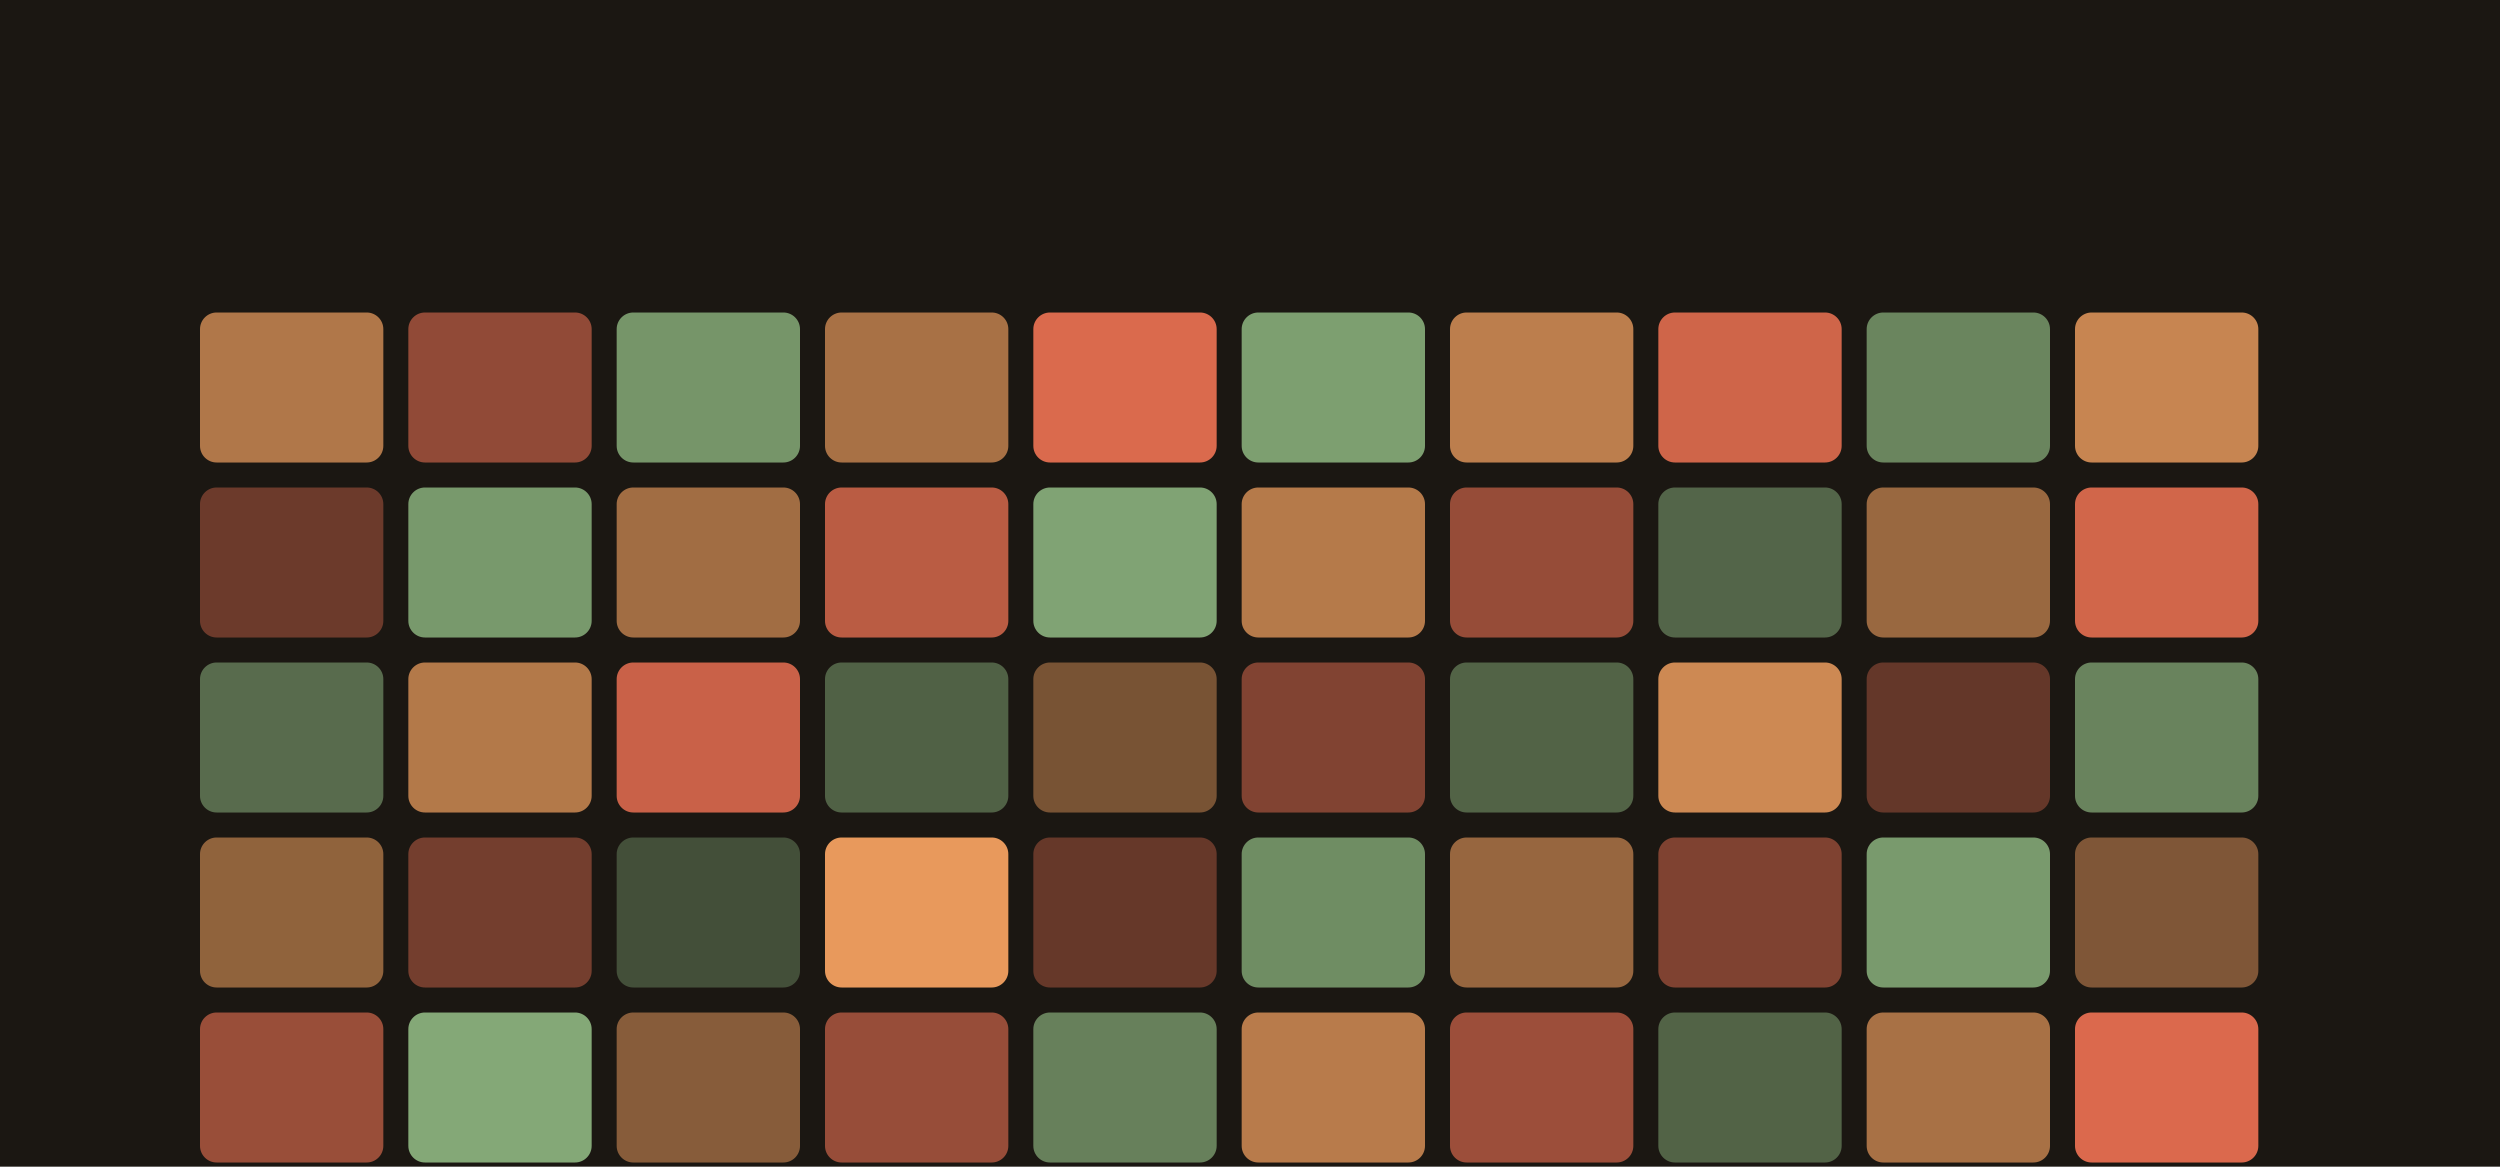
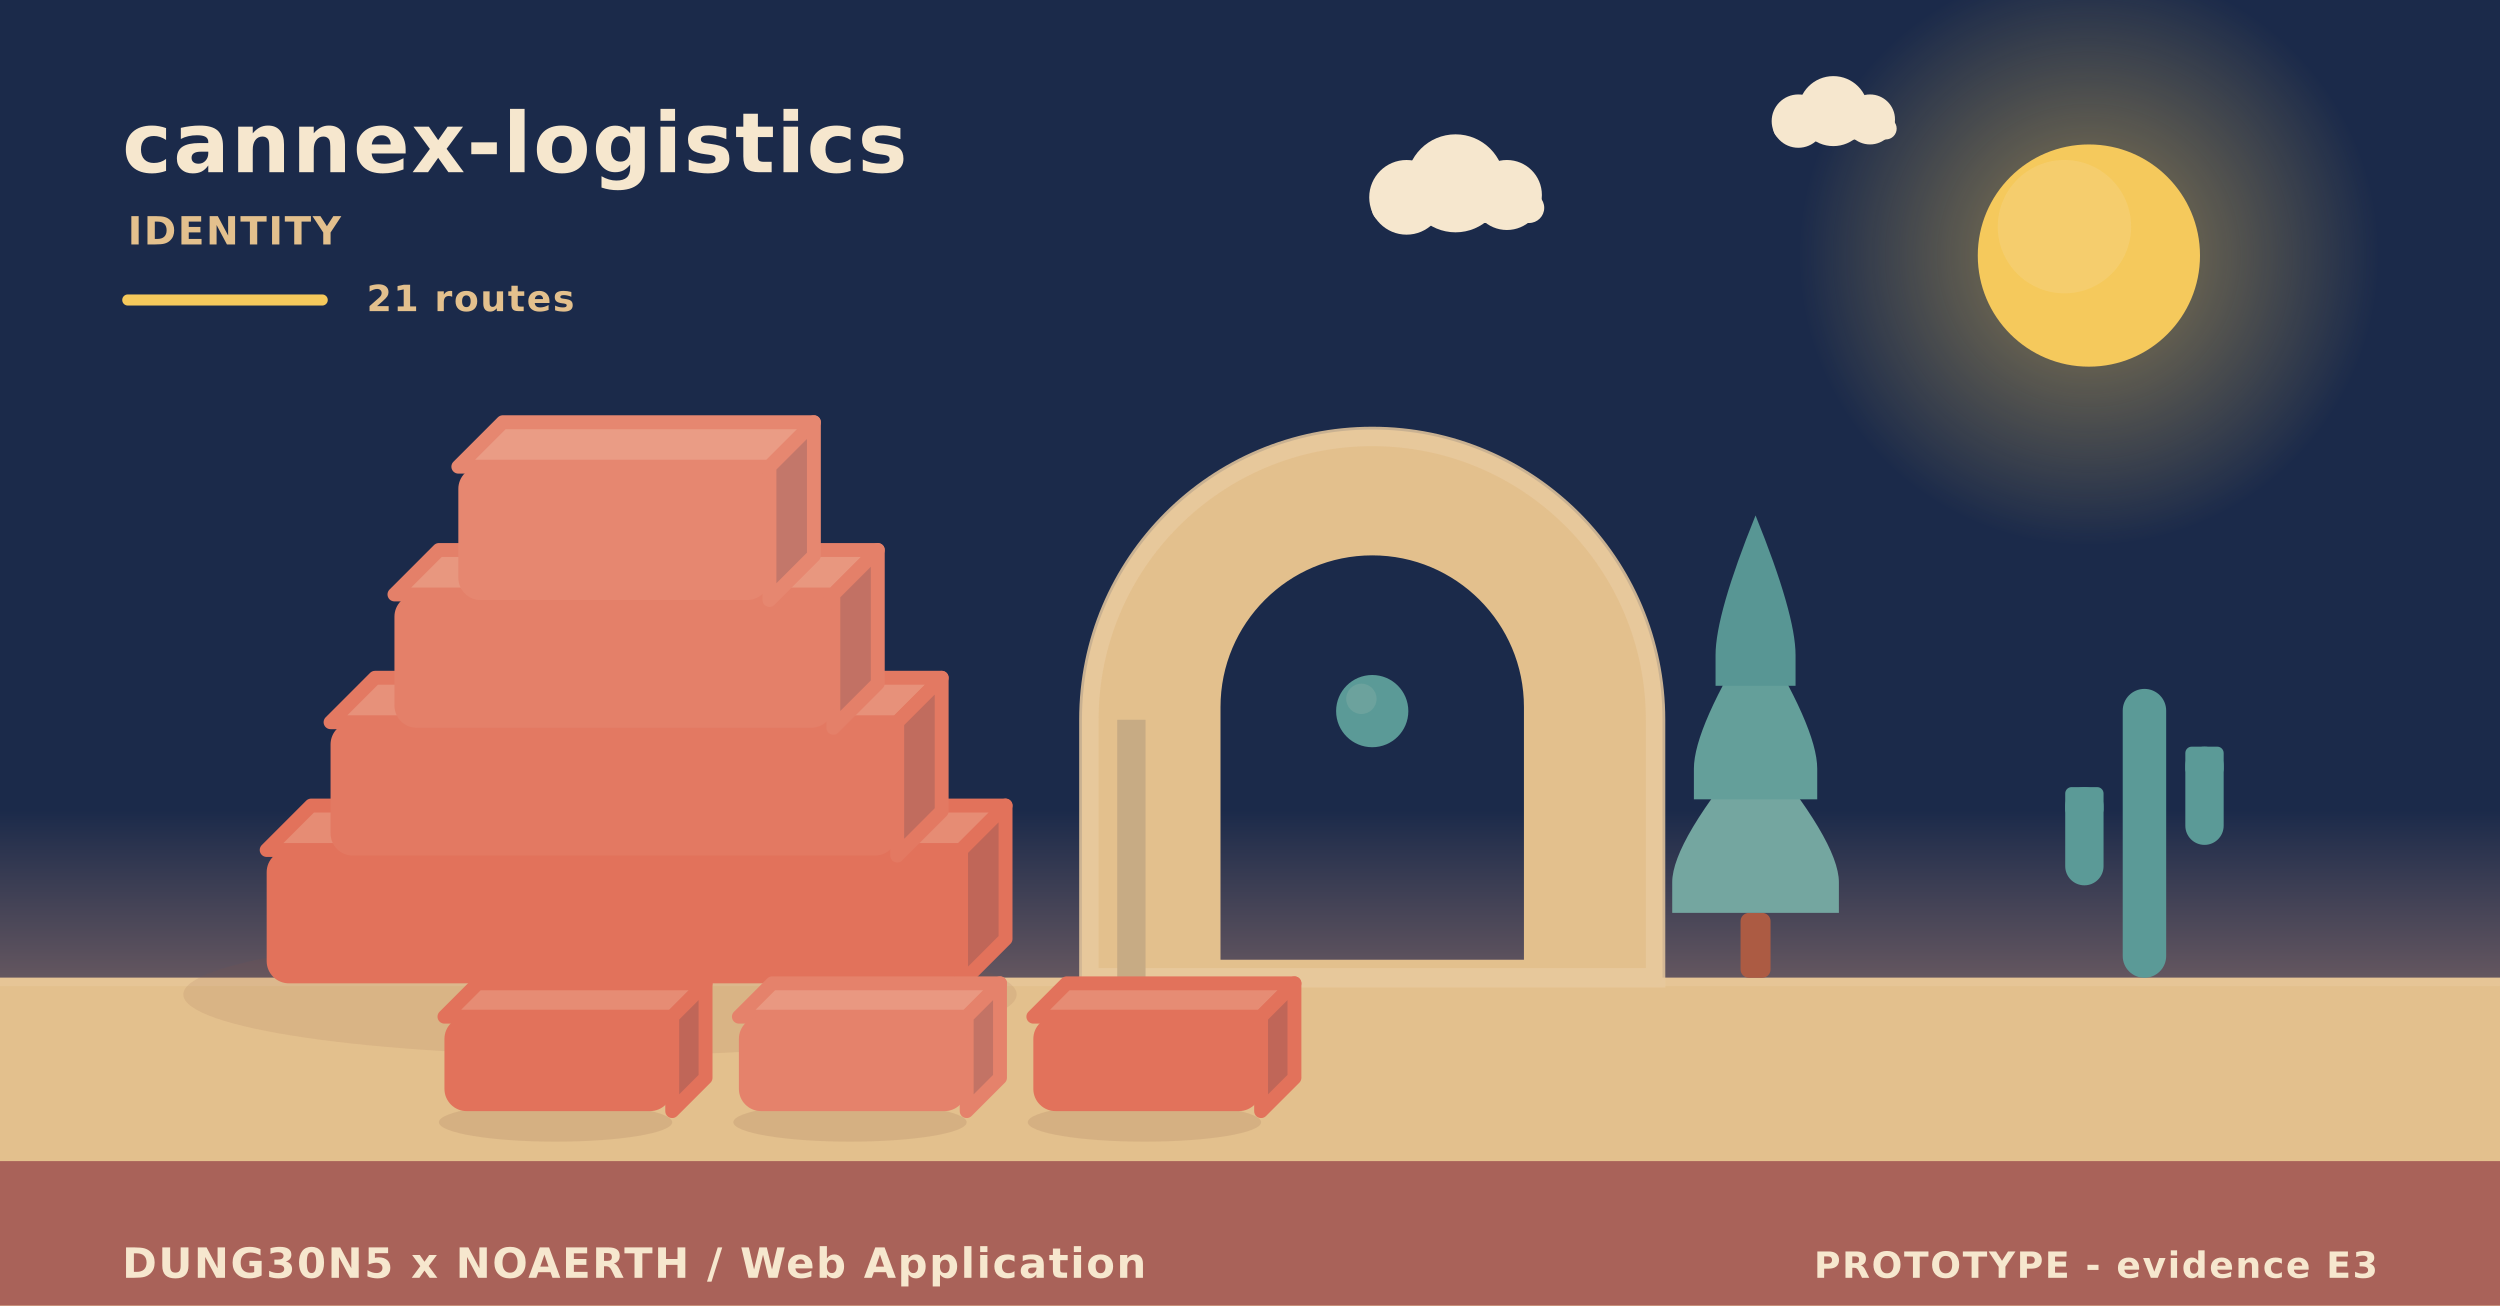
- <svg xmlns="http://www.w3.org/2000/svg" viewBox="0 0 1200 560" width="1200" height="560" role="img" aria-label="cannex-logistics hero">
-   <rect width="1200" height="560" fill="#1b1712" />
-   <defs>
-     <linearGradient id="gh" x1="0" y1="0" x2="1" y2="1">
-       <stop offset="0%" stop-color="#f4a261" />
-       <stop offset="100%" stop-color="#e76f51" />
-     </linearGradient>
-   </defs>
-   <rect x="96.00" y="150.00" width="88.00" height="72.00" rx="8.00" fill="#f4a261" opacity="0.69" />
-   <rect x="196.00" y="150.00" width="88.00" height="72.00" rx="8.00" fill="#e76f51" opacity="0.58" />
-   <rect x="296.00" y="150.00" width="88.00" height="72.00" rx="8.00" fill="#8ab17d" opacity="0.82" />
-   <rect x="396.00" y="150.00" width="88.00" height="72.00" rx="8.00" fill="#f4a261" opacity="0.65" />
-   <rect x="496.00" y="150.00" width="88.00" height="72.00" rx="8.00" fill="#e76f51" opacity="0.93" />
-   <rect x="596.00" y="150.00" width="88.00" height="72.00" rx="8.00" fill="#8ab17d" opacity="0.88" />
-   <rect x="696.00" y="150.00" width="88.00" height="72.00" rx="8.00" fill="#f4a261" opacity="0.74" />
-   <rect x="796.00" y="150.00" width="88.00" height="72.00" rx="8.00" fill="#e76f51" opacity="0.88" />
-   <rect x="896.00" y="150.00" width="88.00" height="72.00" rx="8.00" fill="#8ab17d" opacity="0.71" />
-   <rect x="996.00" y="150.00" width="88.00" height="72.00" rx="8.00" fill="#f4a261" opacity="0.79" />
-   <rect x="96.00" y="234.00" width="88.00" height="72.00" rx="8.00" fill="#e76f51" opacity="0.40" />
-   <rect x="196.00" y="234.00" width="88.00" height="72.00" rx="8.00" fill="#8ab17d" opacity="0.84" />
-   <rect x="296.00" y="234.00" width="88.00" height="72.00" rx="8.00" fill="#f4a261" opacity="0.62" />
-   <rect x="396.00" y="234.00" width="88.00" height="72.00" rx="8.00" fill="#e76f51" opacity="0.78" />
-   <rect x="496.00" y="234.00" width="88.00" height="72.00" rx="8.00" fill="#8ab17d" opacity="0.91" />
-   <rect x="596.00" y="234.00" width="88.00" height="72.00" rx="8.00" fill="#f4a261" opacity="0.71" />
-   <rect x="696.00" y="234.00" width="88.00" height="72.00" rx="8.00" fill="#e76f51" opacity="0.60" />
-   <rect x="796.00" y="234.00" width="88.00" height="72.00" rx="8.00" fill="#8ab17d" opacity="0.51" />
-   <rect x="896.00" y="234.00" width="88.00" height="72.00" rx="8.00" fill="#f4a261" opacity="0.58" />
-   <rect x="996.00" y="234.00" width="88.00" height="72.00" rx="8.00" fill="#e76f51" opacity="0.89" />
-   <rect x="96.00" y="318.00" width="88.00" height="72.00" rx="8.00" fill="#8ab17d" opacity="0.55" />
-   <rect x="196.00" y="318.00" width="88.00" height="72.00" rx="8.00" fill="#f4a261" opacity="0.70" />
-   <rect x="296.00" y="318.00" width="88.00" height="72.00" rx="8.00" fill="#e76f51" opacity="0.85" />
-   <rect x="396.00" y="318.00" width="88.00" height="72.00" rx="8.00" fill="#8ab17d" opacity="0.48" />
-   <rect x="496.00" y="318.00" width="88.00" height="72.00" rx="8.00" fill="#f4a261" opacity="0.43" />
-   <rect x="596.00" y="318.00" width="88.00" height="72.00" rx="8.00" fill="#e76f51" opacity="0.50" />
-   <rect x="696.00" y="318.00" width="88.00" height="72.00" rx="8.00" fill="#8ab17d" opacity="0.49" />
-   <rect x="796.00" y="318.00" width="88.00" height="72.00" rx="8.00" fill="#f4a261" opacity="0.82" />
-   <rect x="896.00" y="318.00" width="88.00" height="72.00" rx="8.00" fill="#e76f51" opacity="0.36" />
-   <rect x="996.00" y="318.00" width="88.00" height="72.00" rx="8.00" fill="#8ab17d" opacity="0.70" />
-   <rect x="96.00" y="402.00" width="88.00" height="72.00" rx="8.00" fill="#f4a261" opacity="0.54" />
-   <rect x="196.00" y="402.00" width="88.00" height="72.00" rx="8.00" fill="#e76f51" opacity="0.44" />
-   <rect x="296.00" y="402.00" width="88.00" height="72.00" rx="8.00" fill="#8ab17d" opacity="0.36" />
-   <rect x="396.00" y="402.00" width="88.00" height="72.00" rx="8.00" fill="#f4a261" opacity="0.94" />
-   <rect x="496.00" y="402.00" width="88.00" height="72.00" rx="8.00" fill="#e76f51" opacity="0.37" />
-   <rect x="596.00" y="402.00" width="88.00" height="72.00" rx="8.00" fill="#8ab17d" opacity="0.76" />
-   <rect x="696.00" y="402.00" width="88.00" height="72.00" rx="8.00" fill="#f4a261" opacity="0.57" />
-   <rect x="796.00" y="402.00" width="88.00" height="72.00" rx="8.00" fill="#e76f51" opacity="0.49" />
-   <rect x="896.00" y="402.00" width="88.00" height="72.00" rx="8.00" fill="#8ab17d" opacity="0.85" />
-   <rect x="996.00" y="402.00" width="88.00" height="72.00" rx="8.00" fill="#f4a261" opacity="0.46" />
-   <rect x="96.00" y="486.00" width="88.00" height="72.00" rx="8.00" fill="#e76f51" opacity="0.62" />
-   <rect x="196.00" y="486.00" width="88.00" height="72.00" rx="8.00" fill="#8ab17d" opacity="0.94" />
-   <rect x="296.00" y="486.00" width="88.00" height="72.00" rx="8.00" fill="#f4a261" opacity="0.50" />
-   <rect x="396.00" y="486.00" width="88.00" height="72.00" rx="8.00" fill="#e76f51" opacity="0.61" />
-   <rect x="496.00" y="486.00" width="88.00" height="72.00" rx="8.00" fill="#8ab17d" opacity="0.68" />
-   <rect x="596.00" y="486.00" width="88.00" height="72.00" rx="8.00" fill="#f4a261" opacity="0.72" />
-   <rect x="696.00" y="486.00" width="88.00" height="72.00" rx="8.00" fill="#e76f51" opacity="0.63" />
-   <rect x="796.00" y="486.00" width="88.00" height="72.00" rx="8.00" fill="#8ab17d" opacity="0.49" />
-   <rect x="896.00" y="486.00" width="88.00" height="72.00" rx="8.00" fill="#f4a261" opacity="0.65" />
-   <rect x="996.00" y="486.00" width="88.00" height="72.00" rx="8.00" fill="#e76f51" opacity="0.94" />
+ <svg xmlns="http://www.w3.org/2000/svg" width="900" height="470" viewBox="0 0 900 470" role="img" aria-label="cannex-logistics - identity">
+   <linearGradient id="skyh" x1="0" y1="0" x2="0" y2="1">
+     <stop offset="0" stop-color="#1b2a4a" />
+     <stop offset="0.62" stop-color="#1b2a4a" />
+     <stop offset="1" stop-color="#f3ad8a" />
+   </linearGradient>
+   <rect width="900" height="470" fill="url(#skyh)" />
+   <radialGradient id="sunh">
+     <stop offset="0.35" stop-color="#f5c95c" stop-opacity="0.34" />
+     <stop offset="1" stop-color="#f5c95c" stop-opacity="0" />
+   </radialGradient>
+   <circle cx="752" cy="92" r="104" fill="url(#sunh)" />
+   <circle cx="752" cy="92" r="40" fill="#f5c95c" />
+   <circle cx="743.2" cy="81.6" r="24" fill="#f5d27e" opacity="0.5" />
+   <g>
+     <circle cx="524" cy="66" r="17.64" fill="#f6e7ce" />
+     <circle cx="506.36" cy="71.04" r="13.44" fill="#f6e7ce" />
+     <circle cx="542.48" cy="70.2" r="12.6" fill="#f6e7ce" />
+     <rect x="493.76" y="69.36" width="62.16" height="10.92" rx="5.46" fill="#f6e7ce" />
+   </g>
+   <g>
+     <circle cx="660" cy="40" r="12.6" fill="#f6e7ce" />
+     <circle cx="647.4" cy="43.6" r="9.6" fill="#f6e7ce" />
+     <circle cx="673.2" cy="43" r="9" fill="#f6e7ce" />
+     <rect x="638.4" y="42.4" width="44.4" height="7.8" rx="3.9" fill="#f6e7ce" />
+   </g>
+   <rect x="0" y="352" width="900" height="118" fill="#e3c08d" />
+   <rect x="0" y="352" width="900" height="3" fill="#e6c596" />
+   <text x="44" y="62" font-family="Verdana,DejaVu Sans,sans-serif" font-size="30" font-weight="700" letter-spacing="0.6" fill="#f6e7ce" text-anchor="start">cannex-logistics</text>
+   <text x="46" y="88" font-family="Verdana,DejaVu Sans,sans-serif" font-size="14" font-weight="700" letter-spacing="0.6" fill="#e3c08d" text-anchor="start">IDENTITY</text>
+   <rect x="44" y="106" width="74" height="4" rx="2" fill="#f5c95c" />
+   <text x="132" y="112" font-family="Verdana,DejaVu Sans,sans-serif" font-size="13" font-weight="700" letter-spacing="0.6" fill="#e3c08d" text-anchor="start">21 routes</text>
+   <ellipse cx="216" cy="358" rx="150" ry="22" fill="rgba(138,90,68,0.11)" />
+   <path d="M96,306 L346,306 L362,290 L112,290 Z" fill="#e68c74" stroke="#e2725b" stroke-width="5" stroke-linejoin="round" />
+   <path d="M346,306 L362,290 L362,338 L346,354 Z" fill="#c06658" stroke="#e2725b" stroke-width="5" stroke-linejoin="round" />
+   <rect x="96" y="306" width="250" height="48" rx="8" fill="#e2725b" />
+   <path d="M119,260 L323,260 L339,244 L135,244 Z" fill="#e7917a" stroke="#e37962" stroke-width="5" stroke-linejoin="round" />
+   <path d="M323,260 L339,244 L339,292 L323,308 Z" fill="#c16c5e" stroke="#e37962" stroke-width="5" stroke-linejoin="round" />
+   <rect x="119" y="260" width="204" height="48" rx="8" fill="#e37962" />
+   <path d="M142,214 L300,214 L316,198 L158,198 Z" fill="#e8977f" stroke="#e48069" stroke-width="5" stroke-linejoin="round" />
+   <path d="M300,214 L316,198 L316,246 L300,262 Z" fill="#c27164" stroke="#e48069" stroke-width="5" stroke-linejoin="round" />
+   <rect x="142" y="214" width="158" height="48" rx="8" fill="#e48069" />
+   <path d="M165,168 L277,168 L293,152 L181,152 Z" fill="#ea9c85" stroke="#e68770" stroke-width="5" stroke-linejoin="round" />
+   <path d="M277,168 L293,152 L293,200 L277,216 Z" fill="#c3776a" stroke="#e68770" stroke-width="5" stroke-linejoin="round" />
+   <rect x="165" y="168" width="112" height="48" rx="8" fill="#e68770" />
+   <path d="M392,352 L392,259.12 A102,102 0 0 1 596,259.12 L596,352 Z M436.88,348 L436.88,254.55 A57.12,57.12 0 0 1 551.12,254.55 L551.12,348 Z" fill="#e3c08d" fill-rule="evenodd" stroke="#e3c08d" stroke-width="5" stroke-linejoin="round" />
+   <path d="M392,352 L392,259.12 A102,102 0 0 1 596,259.12 L596,352 Z" fill="none" stroke="#e8c99d" stroke-width="7" stroke-linecap="round" opacity="0.85" />
+   <rect x="402.2" y="259.12" width="10.2" height="92.88" fill="#c7ab84" />
+   <circle cx="494" cy="256" r="13" fill="#5b9a97" />
+   <circle cx="490.1" cy="251.58" r="5.46" fill="#7aa9a2" opacity="0.55" />
+   <rect x="626.6" y="328.64" width="10.8" height="23.36" rx="3" fill="#ac5b43" />
+   <path d="M632,267.32 Q602,302.89 602,317.6 Q602,328.64 602,328.64 L662,328.64 Q662,328.64 662,317.6 Q662,302.89 632,267.32 Z" fill="#74a6a0" />
+   <path d="M632,226.44 Q609.8,262.01 609.8,276.72 Q609.8,287.76 609.8,287.76 L654.2,287.76 Q654.2,287.76 654.2,276.72 Q654.2,262.01 632,226.44 Z" fill="#649f9a" />
+   <path d="M632,185.56 Q617.6,221.13 617.6,235.84 Q617.6,246.88 617.6,246.88 L646.4,246.88 Q646.4,246.88 646.4,235.84 Q646.4,221.13 632,185.56 Z" fill="#589694" />
+   <rect x="764.18" y="248" width="15.64" height="104" rx="7.82" fill="#5b9a97" />
+   <rect x="743.48" y="283.36" width="13.8" height="35.36" rx="6.9" fill="#5b9a97" />
+   <rect x="743.48" y="283.36" width="13.8" height="10.4" rx="2.3" fill="#5b9a97" />
+   <rect x="786.72" y="268.8" width="13.8" height="35.36" rx="6.9" fill="#5b9a97" />
+   <rect x="786.72" y="268.8" width="13.8" height="10.4" rx="2.3" fill="#5b9a97" />
+   <ellipse cx="200" cy="404" rx="42" ry="7" fill="rgba(138,90,68,0.15)" />
+   <path d="M160,366 L242,366 L254,354 L172,354 Z" fill="#e68c74" stroke="#e2725b" stroke-width="5" stroke-linejoin="round" />
+   <path d="M242,366 L254,354 L254,388 L242,400 Z" fill="#c06658" stroke="#e2725b" stroke-width="5" stroke-linejoin="round" />
+   <rect x="160" y="366" width="82" height="34" rx="8" fill="#e2725b" />
+   <ellipse cx="306" cy="404" rx="42" ry="7" fill="rgba(138,90,68,0.15)" />
+   <path d="M266,366 L348,366 L360,354 L278,354 Z" fill="#e99881" stroke="#e5826b" stroke-width="5" stroke-linejoin="round" />
+   <path d="M348,366 L360,354 L360,388 L348,400 Z" fill="#c37365" stroke="#e5826b" stroke-width="5" stroke-linejoin="round" />
+   <rect x="266" y="366" width="82" height="34" rx="8" fill="#e5826b" />
+   <ellipse cx="412" cy="404" rx="42" ry="7" fill="rgba(138,90,68,0.15)" />
+   <path d="M372,366 L454,366 L466,354 L384,354 Z" fill="#e68c74" stroke="#e2725b" stroke-width="5" stroke-linejoin="round" />
+   <path d="M454,366 L466,354 L466,388 L454,400 Z" fill="#c06658" stroke="#e2725b" stroke-width="5" stroke-linejoin="round" />
+   <rect x="372" y="366" width="82" height="34" rx="8" fill="#e2725b" />
+   <rect x="0" y="418" width="900" height="52" rx="0" fill="#a65c56" opacity="0.94" />
+   <text x="44" y="460" font-family="Verdana,DejaVu Sans,sans-serif" font-size="15" font-weight="700" letter-spacing="0.6" fill="#f6e7ce" text-anchor="start">DUNG30N5 x NOAERTH  /  Web Application</text>
+   <text x="856" y="460" font-family="Verdana,DejaVu Sans,sans-serif" font-size="13" font-weight="700" letter-spacing="0.6" fill="#f6e7ce" text-anchor="end">PROTOTYPE  -  evidence E3</text>
</svg>
